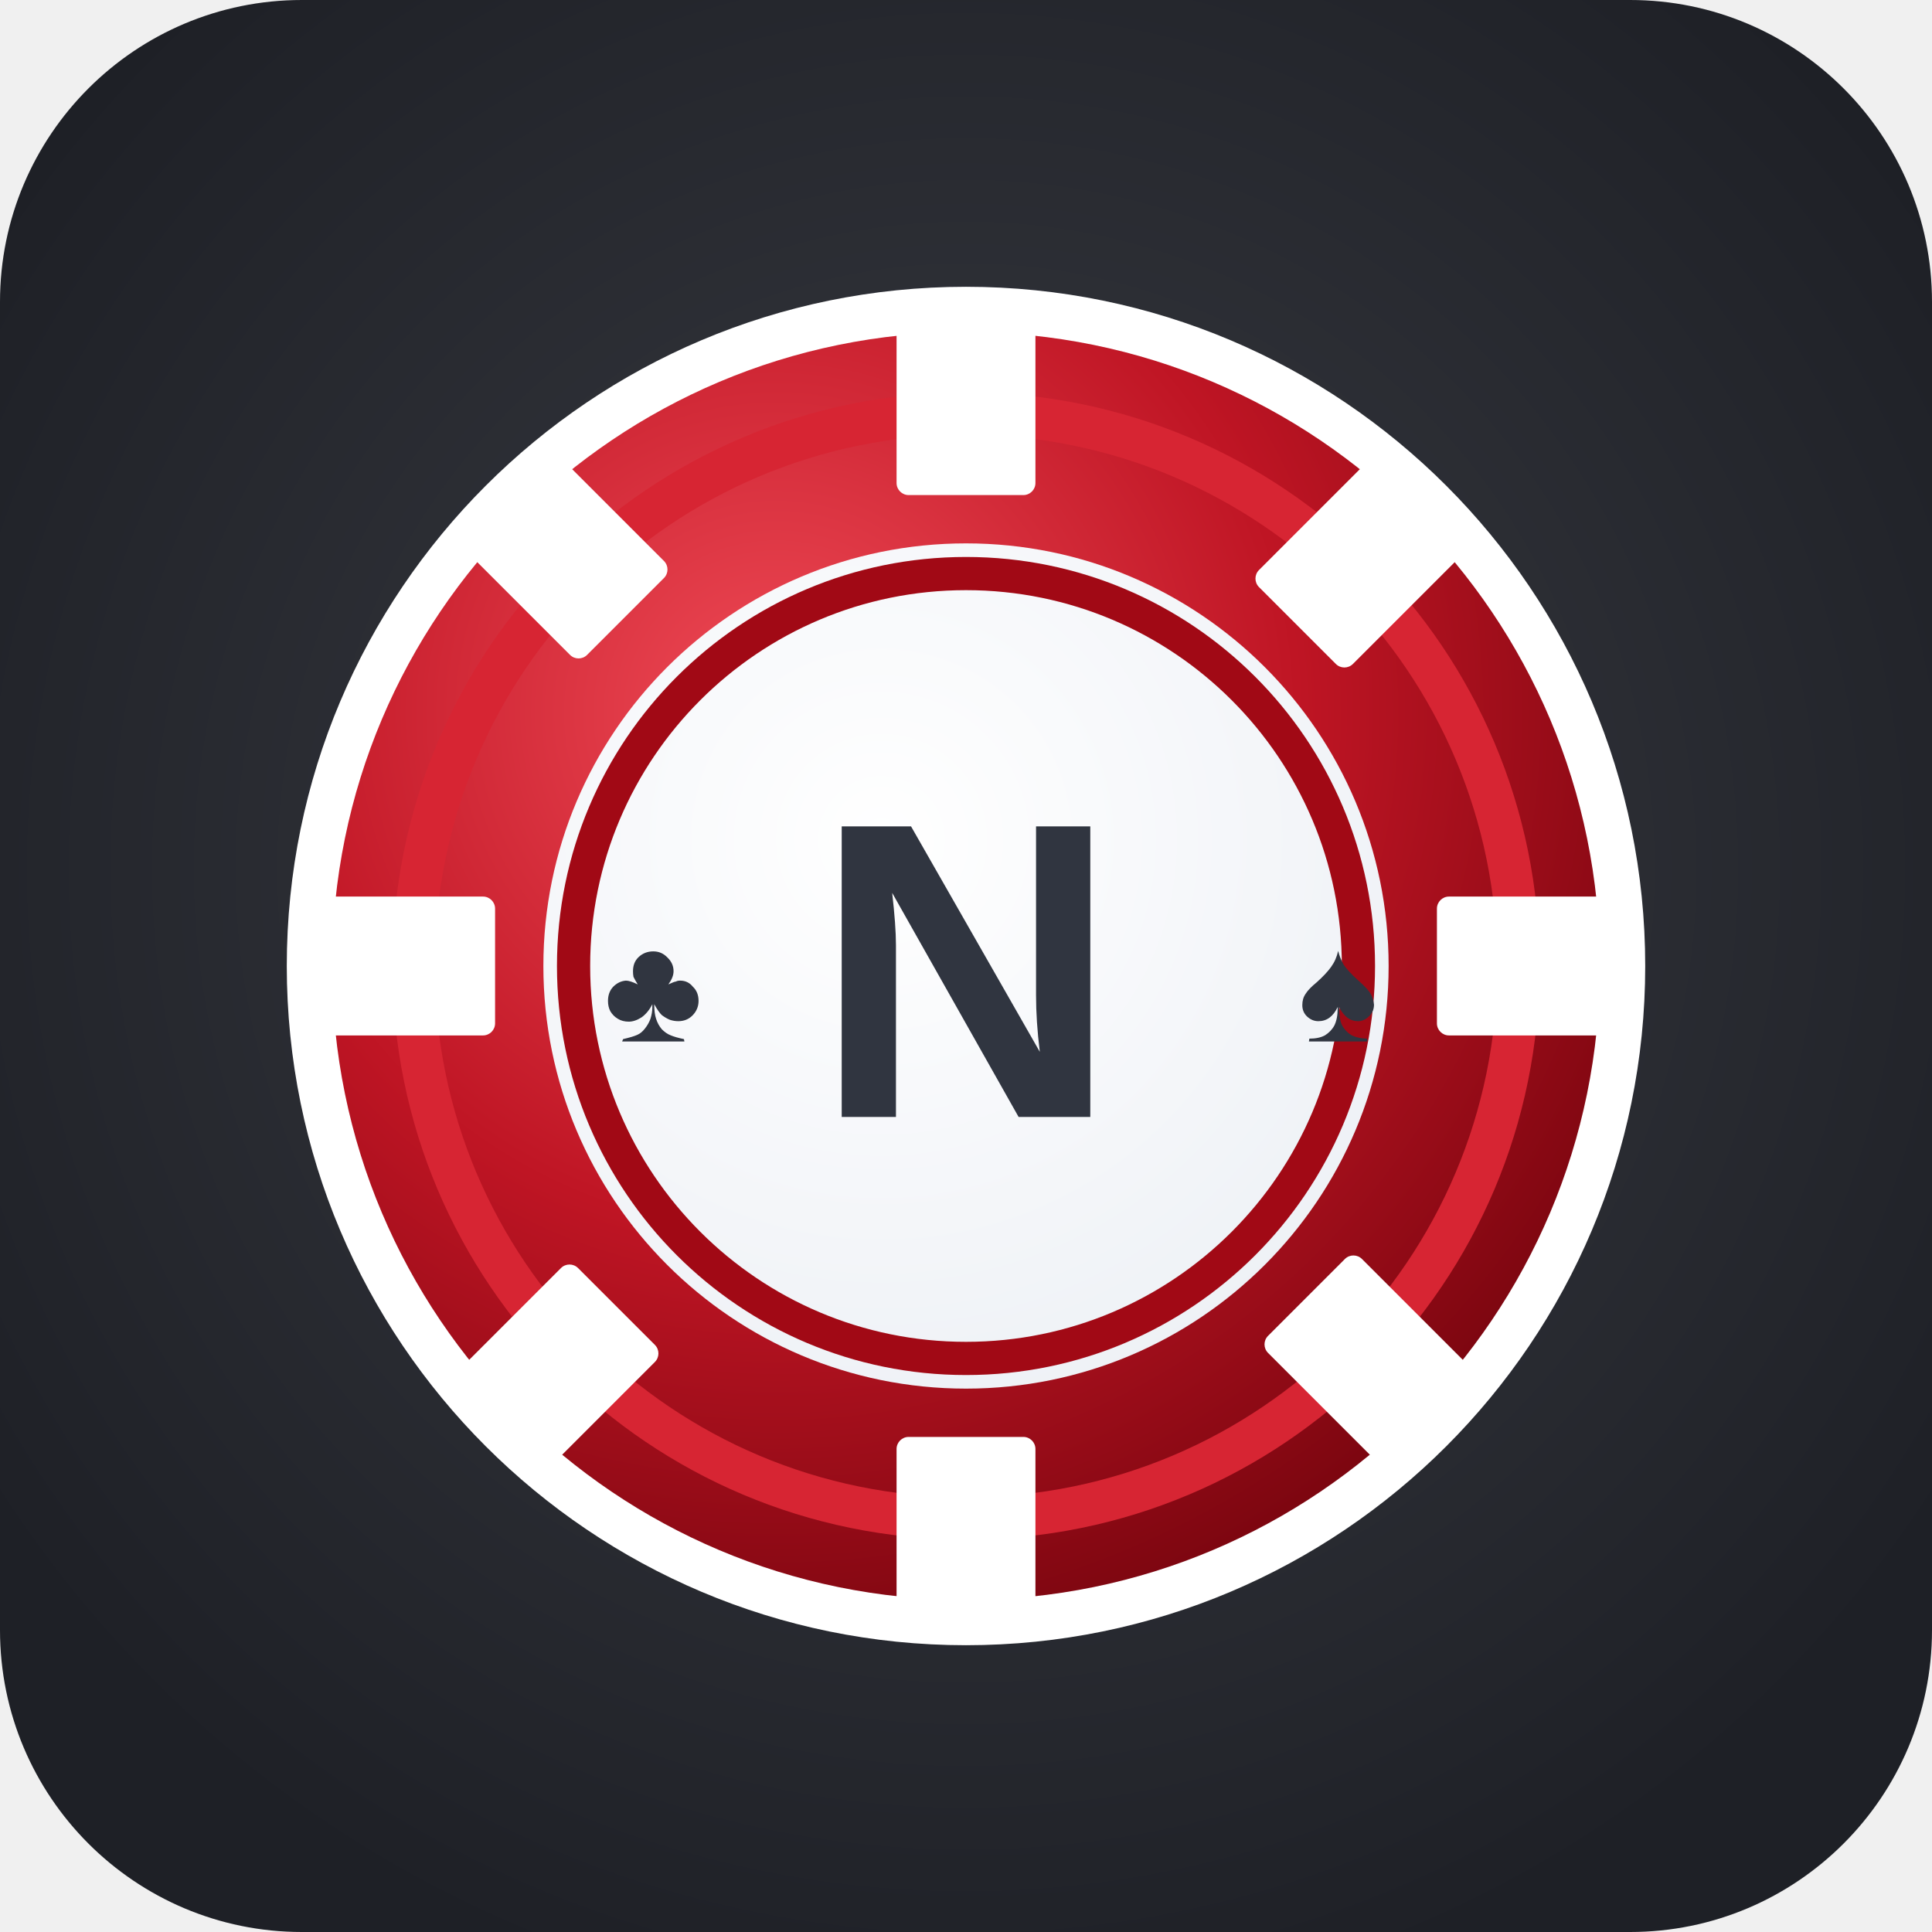
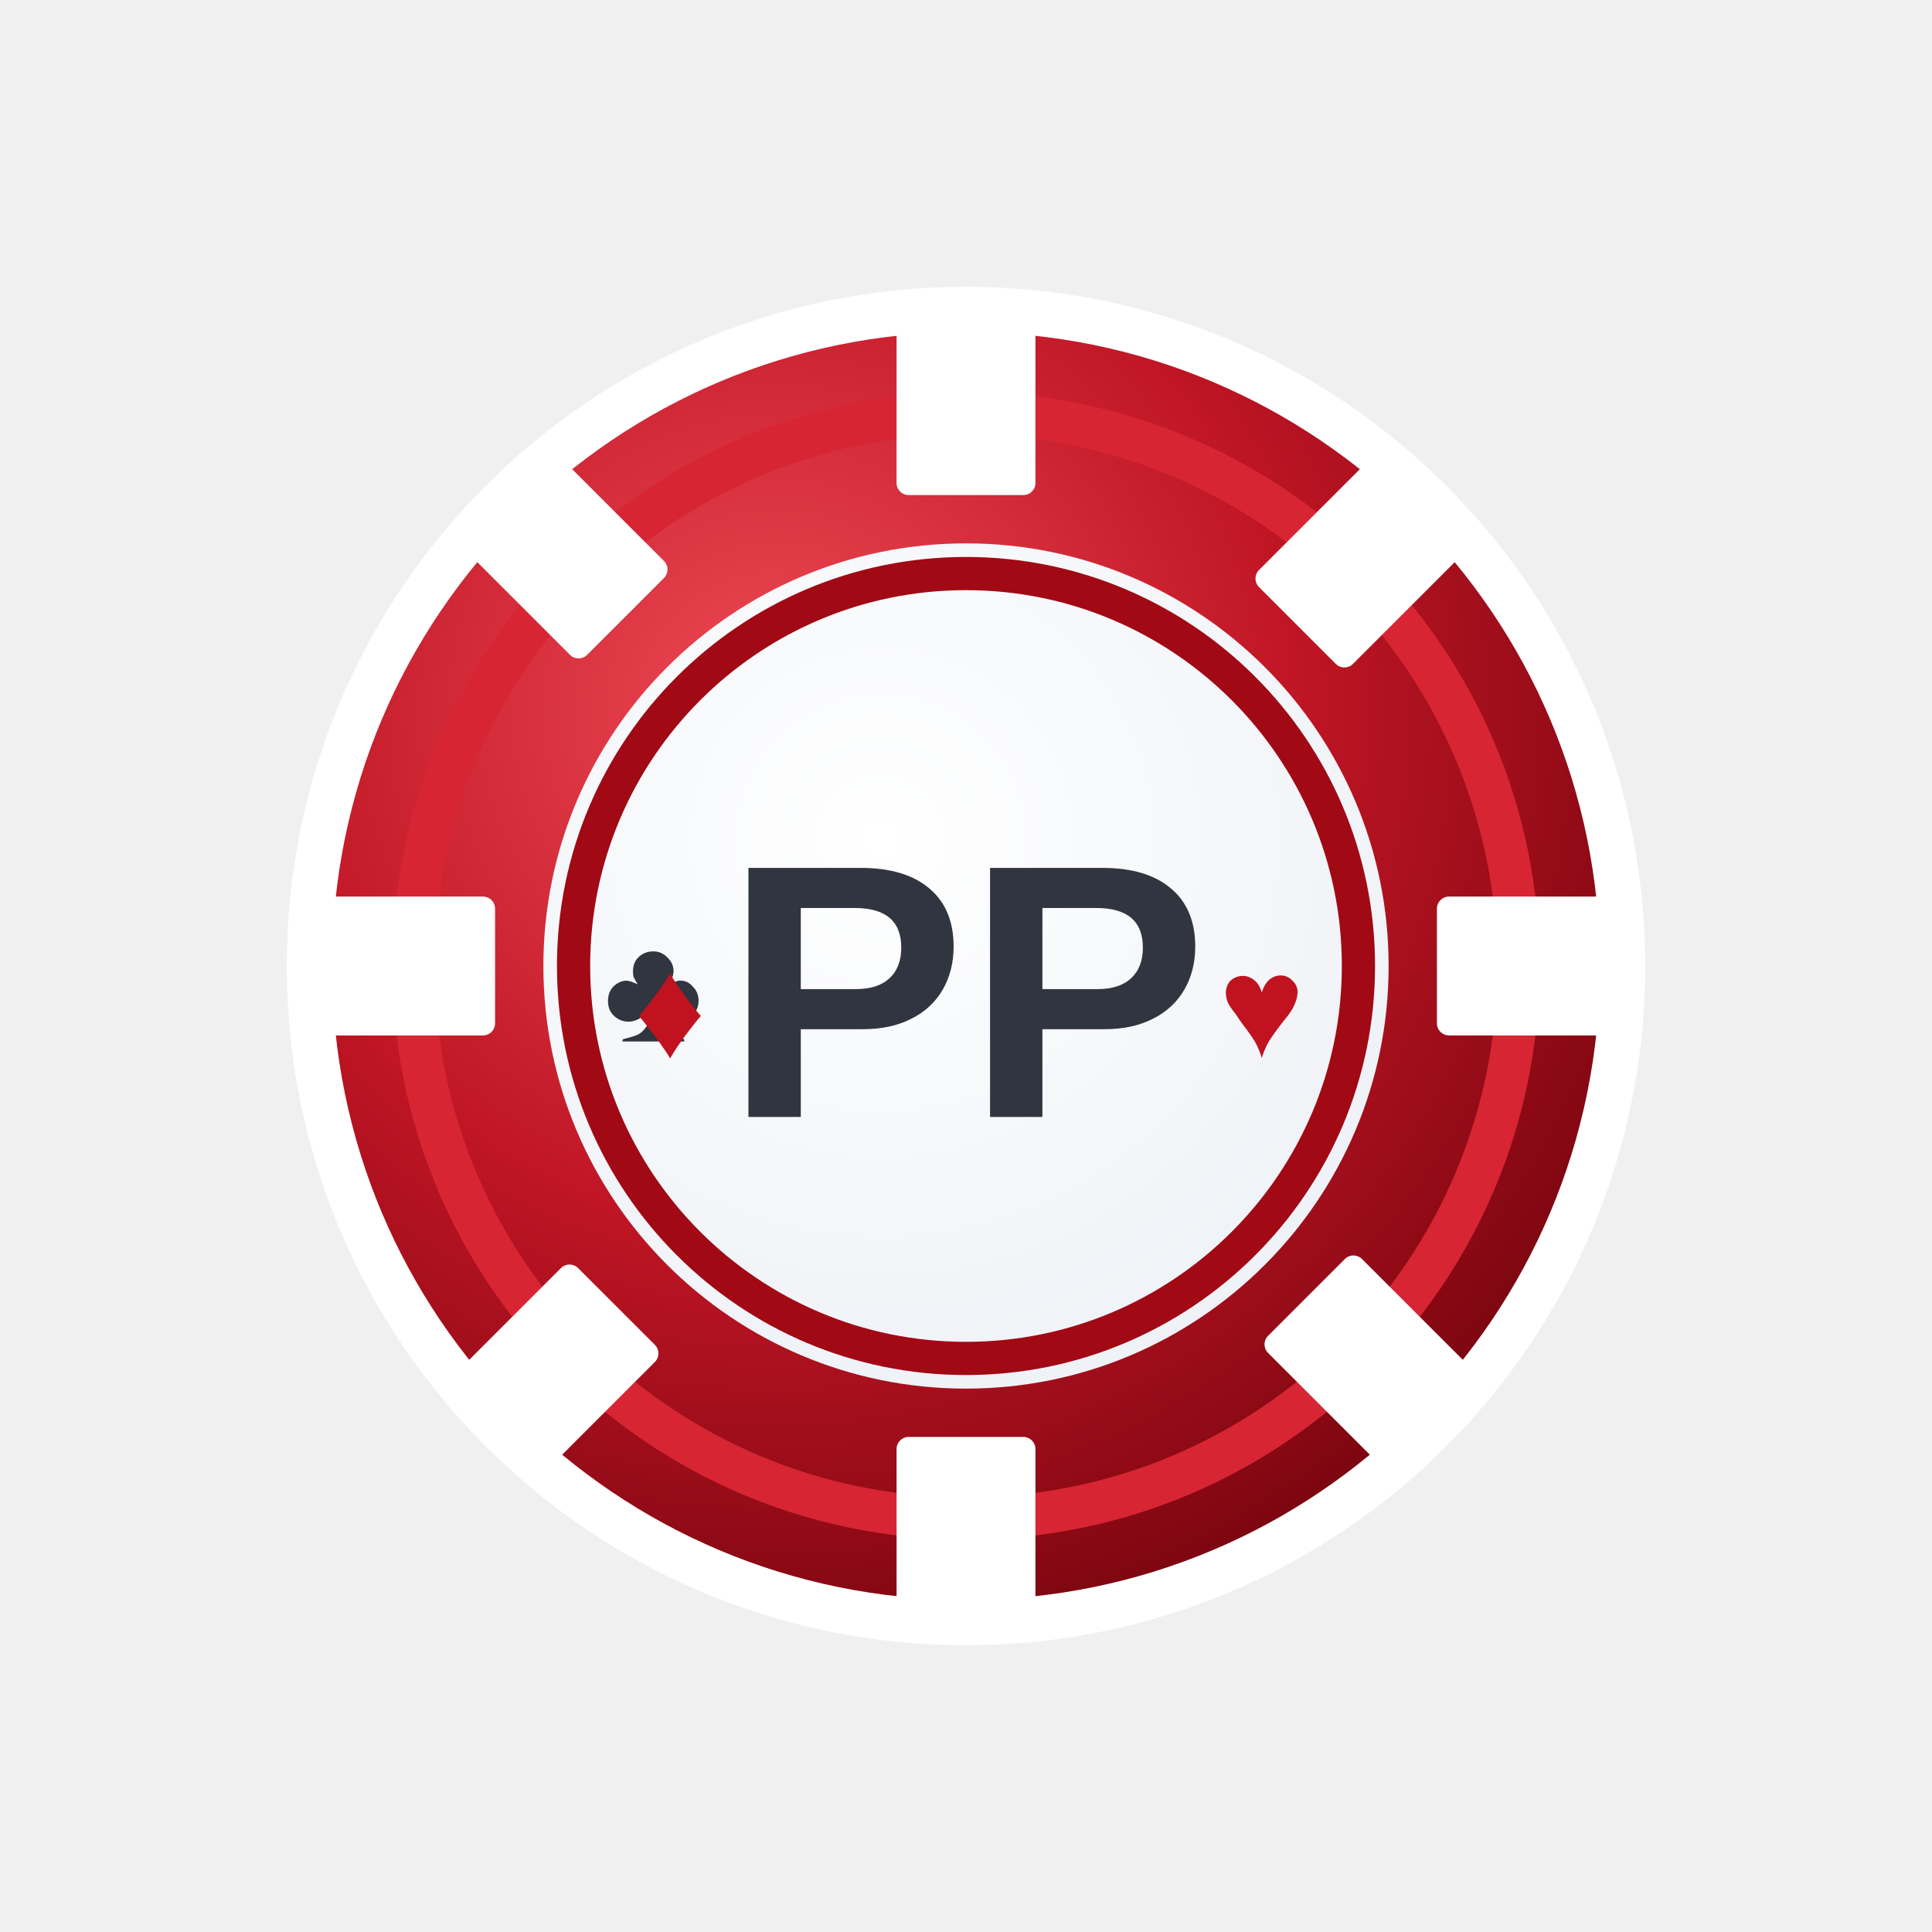
<svg xmlns="http://www.w3.org/2000/svg" viewBox="0 0 64 64">
  <defs>
-     <radialGradient id="tableGlow" cx="50%" cy="45%" r="60%">
-       <stop offset="0%" stop-color="#3a3c43" />
-       <stop offset="100%" stop-color="#1e2026" />
-     </radialGradient>
    <radialGradient id="chipRed" cx="35%" cy="30%" r="75%">
      <stop offset="0%" stop-color="#ef4a56" />
      <stop offset="55%" stop-color="#bf1524" />
      <stop offset="100%" stop-color="#7d0610" />
    </radialGradient>
    <radialGradient id="chipInner" cx="40%" cy="35%" r="70%">
      <stop offset="0%" stop-color="#ffffff" />
      <stop offset="100%" stop-color="#eef1f6" />
    </radialGradient>
  </defs>
-   <rect width="64" height="64" rx="10" fill="url(#tableGlow)" />
  <circle cx="32" cy="32" r="22.5" fill="#ffffff" />
  <circle cx="32" cy="32" r="21" fill="url(#chipRed)" />
  <circle cx="32" cy="32" r="18.3" fill="none" stroke="#d72533" stroke-width="1.4" />
  <circle cx="32" cy="32" r="14" fill="url(#chipInner)" />
  <circle cx="32" cy="32" r="13" fill="none" stroke="#a10915" stroke-width="1.1" />
  <g fill="#ffffff">
    <rect x="29.7" y="10.3" width="4.6" height="6.1" rx="0.4" />
    <rect x="29.7" y="47.6" width="4.6" height="6.1" rx="0.4" />
    <rect x="10.3" y="29.7" width="6.1" height="4.6" rx="0.4" />
    <rect x="47.6" y="29.7" width="6.1" height="4.6" rx="0.4" />
    <rect x="16.4" y="15.3" width="4.4" height="6" rx="0.4" transform="rotate(-45 18.6 18.3)" />
    <rect x="43.2" y="42.1" width="4.4" height="6" rx="0.4" transform="rotate(-45 45.4 45.1)" />
    <rect x="42.1" y="16.4" width="6" height="4.4" rx="0.4" transform="rotate(-45 45.1 18.6)" />
    <rect x="15.3" y="43.2" width="6" height="4.4" rx="0.4" transform="rotate(-45 18.3 45.4)" />
  </g>
  <text x="20" y="34.5" font-size="5" fill="#303540">♣</text>
-   <text x="43" y="34.5" font-size="5" fill="#303540">♠</text>
-   <text x="32" y="37" text-anchor="middle" font-size="14" font-family="Arial, Helvetica, sans-serif" font-weight="700" fill="#303540">
-     N
+   <text x="22.2" y="35" text-anchor="middle" font-size="4.6" font-family="Arial, Helvetica, sans-serif" font-weight="700" fill="#c1121f">
+     ♦
+   </text>
+   <text x="41.8" y="35" text-anchor="middle" font-size="4.8" font-family="Arial, Helvetica, sans-serif" font-weight="700" fill="#c1121f">
+     ♥
+   </text>
+   <text x="32" y="37" text-anchor="middle" font-size="12" font-family="Arial, Helvetica, sans-serif" font-weight="700" fill="#303540">
+     PP
  </text>
</svg>
